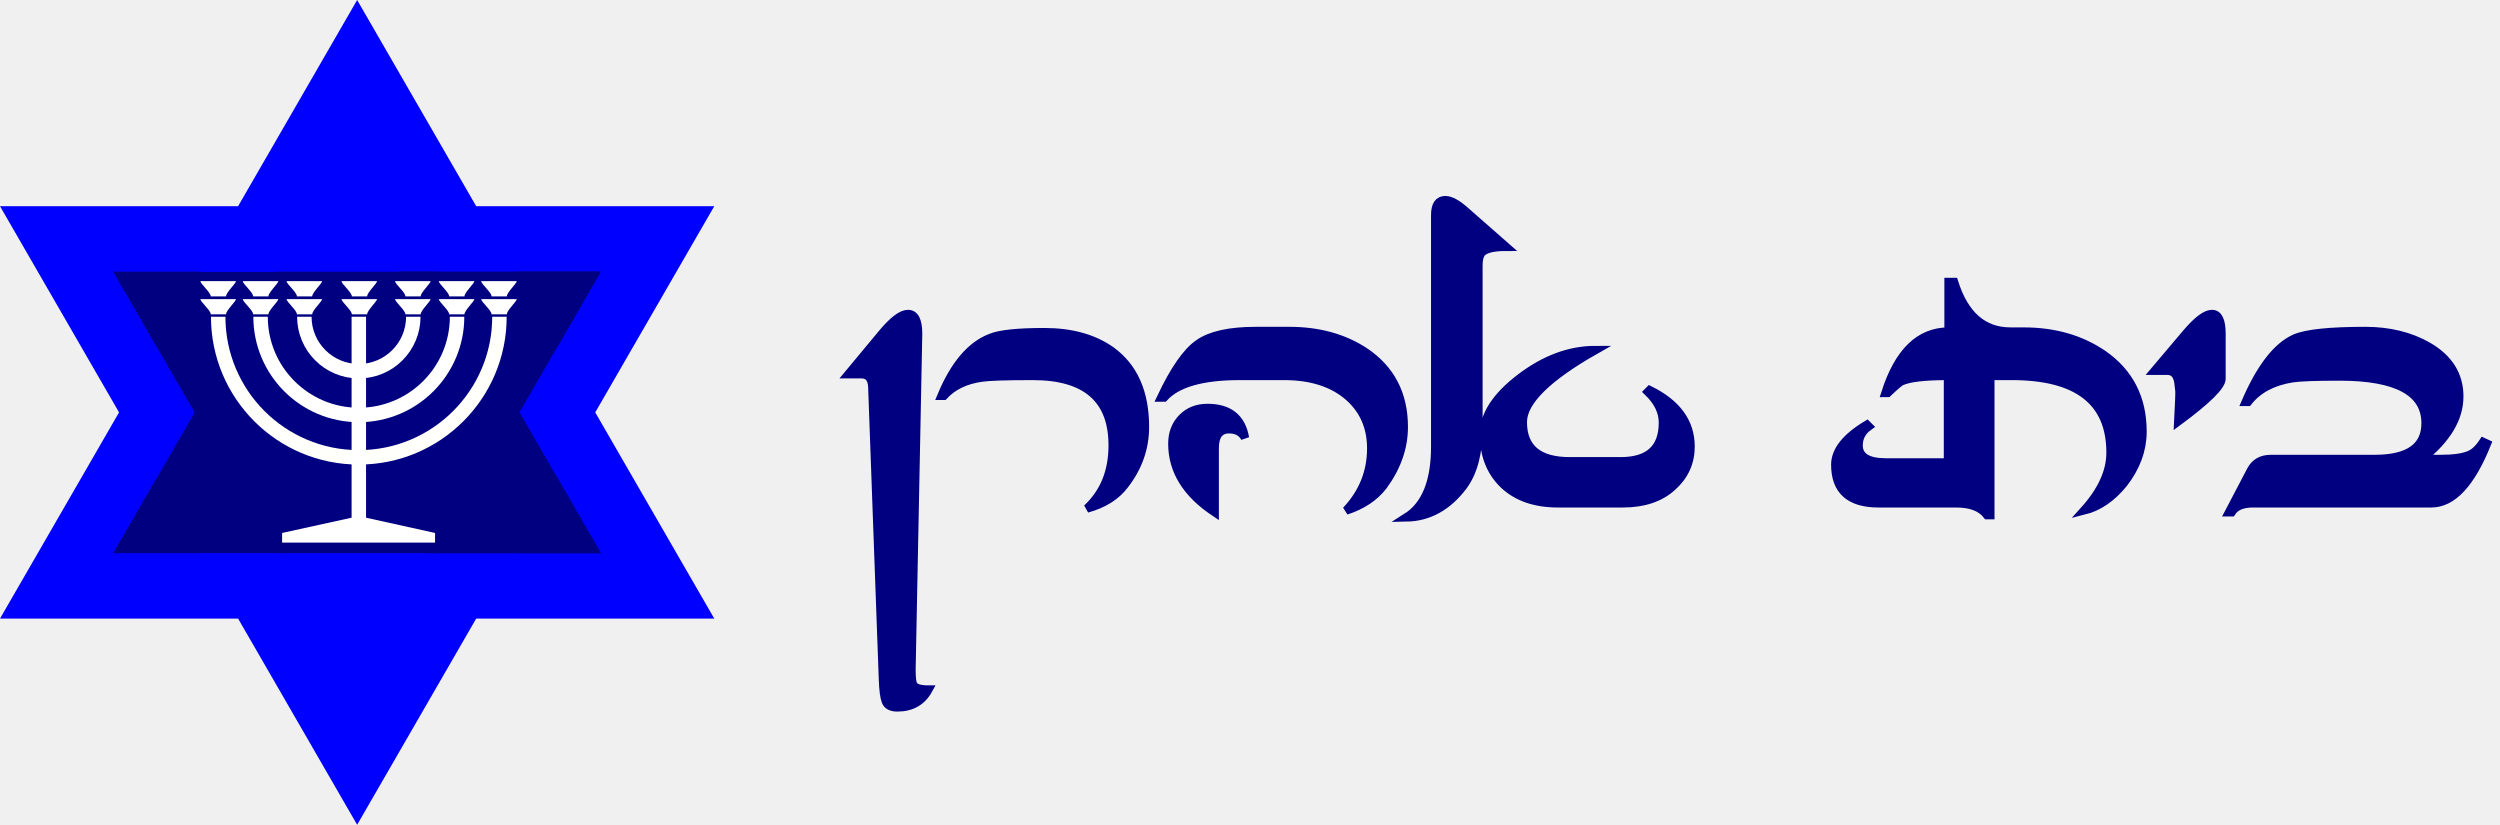
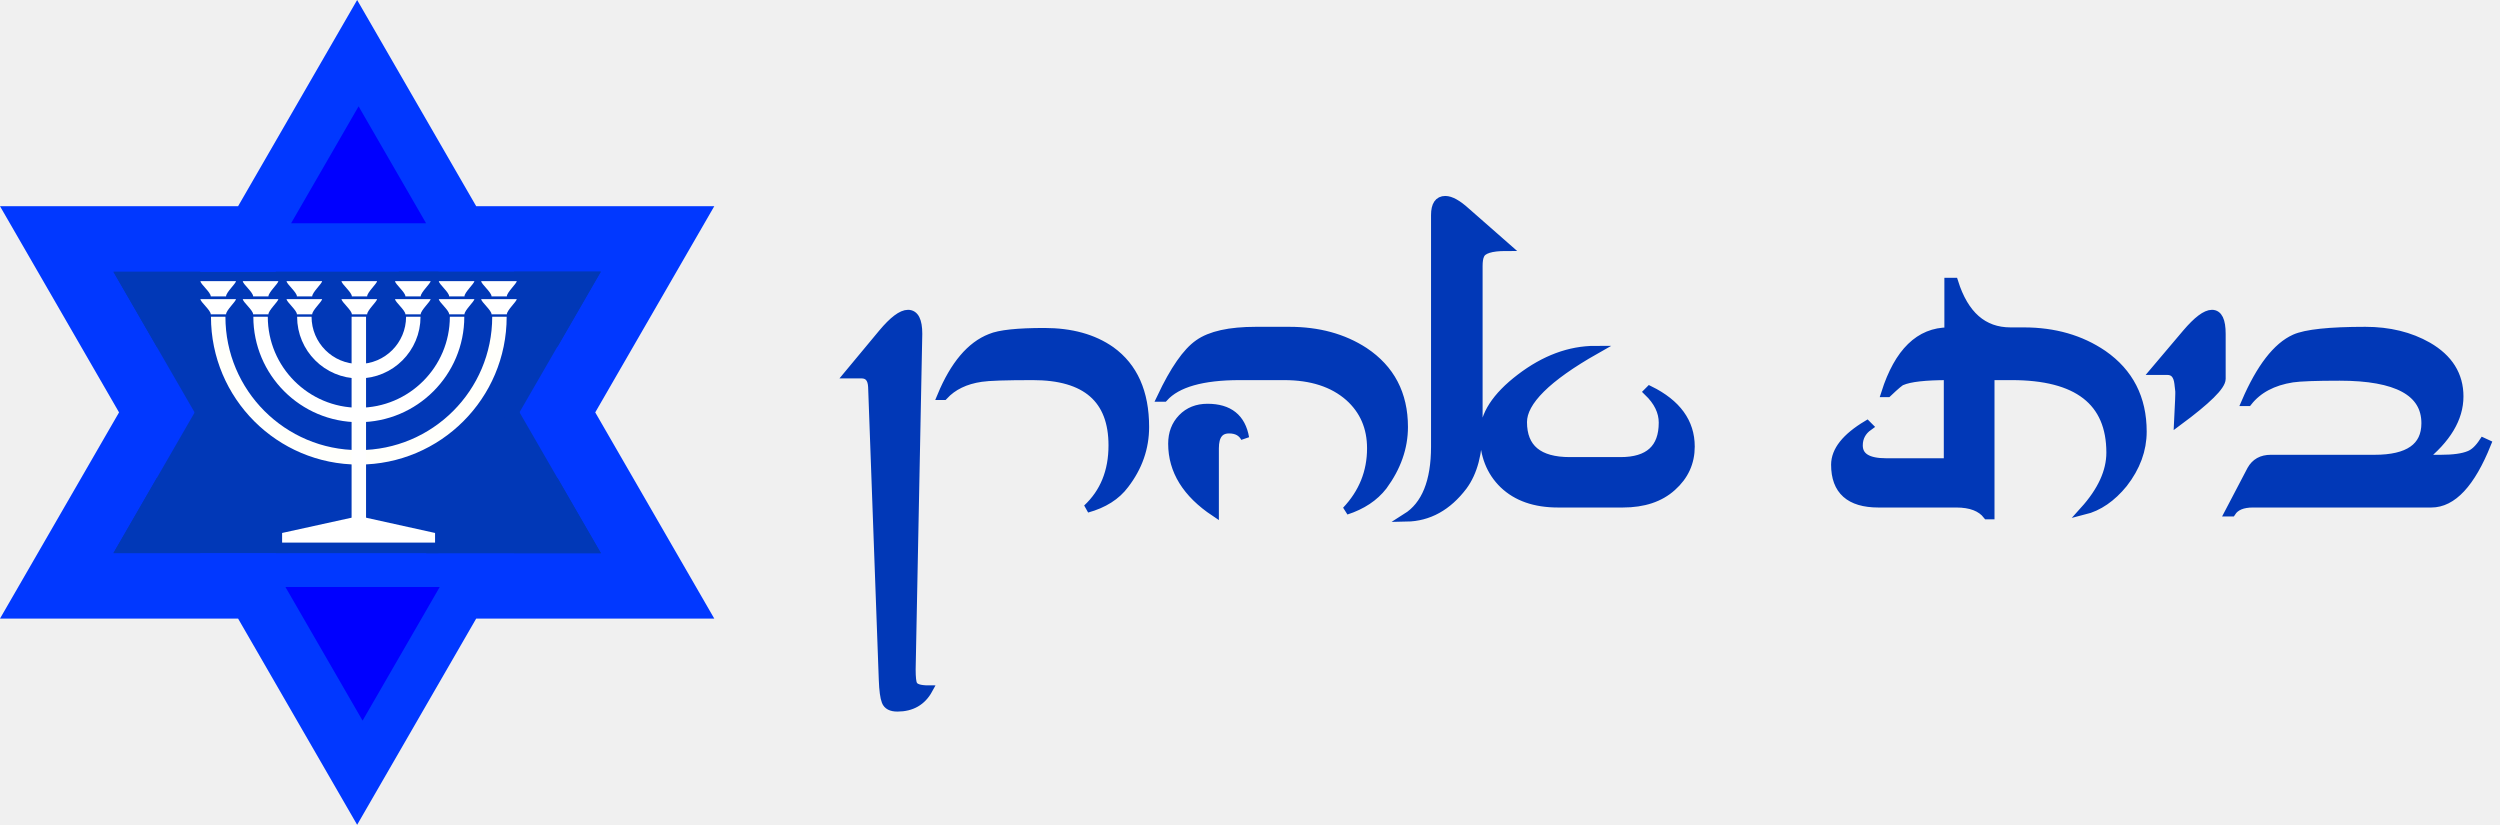
<svg xmlns="http://www.w3.org/2000/svg" width="2100" height="692.82" version="1.1" id="svg1" xml:space="preserve">
  <defs id="defs1" />
-   <path d="M 47.631,492.115 552.369,492.115 300,55 Z M 300,637.82 552.369,200.705 47.631,200.705 Z" fill="none" stroke="#0000ff" stroke-width="55" id="path1" style="fill:#000080;fill-opacity:1" />
-   <path style="fill:#000080;fill-opacity:1;stroke:none;stroke-width:22;paint-order:stroke fill markers" id="path2" d="m 20.116,170.797 -42.446,-73.518 -42.446,-73.518 84.892,-3e-6 84.892,-2e-6 -42.446,73.518 z" transform="translate(160.1233,204.6902)" />
-   <path style="fill:#000080;fill-opacity:1;stroke:none;stroke-width:22;paint-order:stroke fill markers" id="path3" d="m 172.931,505.897 -73.362,0 -73.362,0 36.681,-63.533 36.681,-63.533 36.681,63.533 z" transform="translate(69.10814,-41.3129)" />
-   <path style="fill:#000080;fill-opacity:1;stroke:none;stroke-width:22;paint-order:stroke fill markers" id="path2-3" d="m 20.116,170.797 -42.446,-73.518 -42.446,-73.518 84.892,-3e-6 84.892,-2e-6 -42.446,73.518 z" transform="translate(399.6039,204.3877)" />
-   <path style="fill:#000080;fill-opacity:1;stroke:none;stroke-width:22;paint-order:stroke fill markers" id="path3-5" d="m 172.931,505.897 -73.362,0 -73.362,0 36.681,-63.533 36.681,-63.533 36.681,63.533 z" transform="translate(331.8109,-41.17169)" />
+   <path d="M 47.631,492.115 552.369,492.115 300,55 Z M 300,637.82 552.369,200.705 47.631,200.705 Z" fill="none" stroke="#0000ff" stroke-width="55" id="path1" style="fill:#0138b7;fill-opacity:1;stroke:#0138ff;stroke-opacity:1" />
+   <path style="fill:#0138b7;fill-opacity:1;stroke:none;stroke-width:22;paint-order:stroke fill markers" id="path2" d="m 20.116,170.797 -42.446,-73.518 -42.446,-73.518 84.892,-3e-6 84.892,-2e-6 -42.446,73.518 z" transform="translate(160.1233,204.6902)" />
+   <path style="fill:#0138b7;fill-opacity:1;stroke:none;stroke-width:22;paint-order:stroke fill markers" id="path3" d="m 172.931,505.897 -73.362,0 -73.362,0 36.681,-63.533 36.681,-63.533 36.681,63.533 z" transform="translate(69.10814,-41.3129)" />
+   <path style="fill:#0138b7;fill-opacity:1;stroke:none;stroke-width:22;paint-order:stroke fill markers" id="path2-3" d="m 20.116,170.797 -42.446,-73.518 -42.446,-73.518 84.892,-3e-6 84.892,-2e-6 -42.446,73.518 z" transform="translate(399.6039,204.3877)" />
+   <path style="fill:#0138b7;fill-opacity:1;stroke:none;stroke-width:22;paint-order:stroke fill markers" id="path3-5" d="m 172.931,505.897 -73.362,0 -73.362,0 36.681,-63.533 36.681,-63.533 36.681,63.533 z" transform="translate(331.8109,-41.17169)" />
  <path style="fill:#0000ff;fill-opacity:1;stroke:none;stroke-width:22;paint-order:stroke fill markers" id="path4" d="m 304.355,217.643 -56.687,0 -56.687,0 28.344,-49.093 28.344,-49.093 28.344,49.093 z" transform="translate(53.54988,-30.12181)" />
  <path style="fill:#0000ff;fill-opacity:1;stroke:none;stroke-width:22;paint-order:stroke fill markers" id="path5" d="m -87.019,74.011 -32.41,-56.136 -32.41,-56.136 64.82,-2e-6 64.82,-10e-7 -32.41,56.136 z" transform="translate(391.5835,531.3152)" />
  <g id="g5" transform="matrix(0.6880485,0,0,0.6880485,168.3614,236.1761)">
    <g id="g2" style="fill:#ffffff;fill-opacity:1">
      <path d="M 12.628,18.573 C 12.628,13.621 0,3.509 0,0 c 3.793,0 38.342,0 43.352,0 0,2.89 -12.064,13.623 -12.064,18.573 -1.885,0 -18.66,0 -18.66,0 z" id="path1-3" style="fill:#ffffff;fill-opacity:1" />
      <path d="M 12.628,40.501 C 12.628,35.549 0,25.438 0,21.928 c 3.793,0 38.342,0 43.352,0 0,2.89 -12.064,13.621 -12.064,18.573 -1.885,0 -18.66,0 -18.66,0 z" id="path2-7" style="fill:#ffffff;fill-opacity:1" />
    </g>
    <g id="g4" style="fill:#ffffff;fill-opacity:1">
      <path d="M 64.359,18.573 C 64.359,13.621 51.731,3.509 51.731,0 c 3.793,0 38.343,0 43.352,0 0,2.89 -12.064,13.623 -12.064,18.573 -1.885,0 -18.66,0 -18.66,0 z" id="path3-9" style="fill:#ffffff;fill-opacity:1" />
      <path d="m 64.359,40.501 c 0,-4.952 -12.628,-15.063 -12.628,-18.573 3.793,0 38.343,0 43.352,0 0,2.89 -12.064,13.621 -12.064,18.573 -1.885,0 -18.66,0 -18.66,0 z" id="path4-5" style="fill:#ffffff;fill-opacity:1" />
    </g>
    <g id="g6" style="fill:#ffffff;fill-opacity:1">
      <path d="m 117.795,18.573 c 0,-4.952 -12.629,-15.064 -12.629,-18.573 3.793,0 38.343,0 43.353,0 0,2.89 -12.064,13.623 -12.064,18.573 -1.885,0 -18.66,0 -18.66,0 z" id="path5-6" style="fill:#ffffff;fill-opacity:1" />
      <path d="m 117.795,40.501 c 0,-4.952 -12.629,-15.063 -12.629,-18.573 3.793,0 38.343,0 43.353,0 0,2.89 -12.064,13.621 -12.064,18.573 -1.885,0 -18.66,0 -18.66,0 z" id="path6" style="fill:#ffffff;fill-opacity:1" />
    </g>
    <g id="g8" style="fill:#ffffff;fill-opacity:1">
      <path d="M 250.25,18.573 C 250.25,13.621 237.62,3.509 237.62,0 c 3.794,0 38.344,0 43.354,0 0,2.89 -12.064,13.623 -12.064,18.573 -1.885,0 -18.66,0 -18.66,0 z" id="path7" style="fill:#ffffff;fill-opacity:1" />
      <path d="m 250.25,40.501 c 0,-4.952 -12.63,-15.063 -12.63,-18.573 3.794,0 38.344,0 43.354,0 0,2.89 -12.064,13.621 -12.064,18.573 -1.885,0 -18.66,0 -18.66,0 z" id="path8" style="fill:#ffffff;fill-opacity:1" />
    </g>
    <g id="g10" style="fill:#ffffff;fill-opacity:1">
      <path d="m 184.876,18.573 c 0,-4.952 -12.63,-15.064 -12.63,-18.573 3.794,0 38.344,0 43.354,0 0,2.89 -12.064,13.623 -12.064,18.573 -1.884,0 -18.66,0 -18.66,0 z" id="path9" style="fill:#ffffff;fill-opacity:1" />
      <path d="m 184.876,40.501 c 0,-4.952 -12.63,-15.063 -12.63,-18.573 3.794,0 38.344,0 43.354,0 0,2.89 -12.064,13.621 -12.064,18.573 -1.884,0 -18.66,0 -18.66,0 z" id="path10" style="fill:#ffffff;fill-opacity:1" />
    </g>
    <g id="g12" style="fill:#ffffff;fill-opacity:1">
      <path d="m 303.686,18.573 c 0,-4.952 -12.63,-15.064 -12.63,-18.573 3.794,0 38.344,0 43.354,0 0,2.89 -12.064,13.623 -12.064,18.573 -1.885,0 -18.66,0 -18.66,0 z" id="path11" style="fill:#ffffff;fill-opacity:1" />
      <path d="m 303.686,40.501 c 0,-4.952 -12.63,-15.063 -12.63,-18.573 3.794,0 38.344,0 43.354,0 0,2.89 -12.064,13.621 -12.064,18.573 -1.885,0 -18.66,0 -18.66,0 z" id="path12" style="fill:#ffffff;fill-opacity:1" />
    </g>
    <g id="g14" style="fill:#ffffff;fill-opacity:1">
      <path d="m 355.416,18.573 c 0,-4.952 -12.63,-15.064 -12.63,-18.573 3.795,0 38.344,0 43.354,0 0,2.89 -12.064,13.623 -12.064,18.573 -1.885,0 -18.66,0 -18.66,0 z" id="path13" style="fill:#ffffff;fill-opacity:1" />
      <path d="m 355.416,40.501 c 0,-4.952 -12.63,-15.063 -12.63,-18.573 3.795,0 38.344,0 43.354,0 0,2.89 -12.064,13.621 -12.064,18.573 -1.885,0 -18.66,0 -18.66,0 z" id="path14" style="fill:#ffffff;fill-opacity:1" />
    </g>
    <path fill="none" stroke="#000000" stroke-width="17.648" d="m 21.688,43.414 c 0,94.816 76.863,171.676 171.68,171.676 94.815,0 171.683,-76.86 171.683,-171.676" id="path15" style="stroke:#fffffb;stroke-opacity:1" />
    <path fill="none" stroke="#000000" stroke-width="17.648" d="m 73.419,43.414 c 0,66.247 53.703,119.948 119.949,119.948 66.247,0 119.95,-53.702 119.95,-119.948" id="path16" style="stroke:#ffffff;stroke-opacity:1" />
    <path fill="none" stroke="#000000" stroke-width="17.648" d="m 126.855,43.414 c 0,36.734 29.778,66.512 66.513,66.512 36.735,0 66.514,-29.778 66.514,-66.512" id="path17" style="stroke:#ffffff;stroke-opacity:1" />
    <line fill="none" stroke="#000000" stroke-width="17.648" x1="193.368" y1="43.414" x2="193.368" y2="310.926" id="line17" style="stroke:#ffffff;stroke-opacity:1" />
    <polygon points="286.446,307.414 286.446,319.182 99.716,319.182 99.716,307.414 193.342,286.824 " id="polygon17" style="fill:#ffffff;fill-opacity:1" />
  </g>
-   <path style="font-size:495.849px;line-height:1.25;font-family:IshmaelZY;-inkscape-font-specification:IshmaelZY;text-align:center;text-anchor:middle;fill:#000080;stroke:#000080;stroke-width:7;stroke-opacity:1" d="m 1872.353,430.317 18.643,-35.591 q 5.084,-9.2 16.464,-9.2 h 87.161 q 42.854,0 42.854,-30.022 0,-39.222 -72.15,-39.222 -29.78,0 -39.707,1.453 -24.696,3.874 -37.285,19.853 h -1.937 q 18.643,-43.096 41.159,-53.265 14.043,-6.295 59.318,-6.295 30.022,0 52.539,12.832 26.39,15.253 26.39,42.128 0,27.601 -31.475,52.539 h 15.979 q 15.979,0 23.969,-3.39 6.053,-2.421 11.621,-10.895 l 3.147,1.453 q -20.095,50.118 -46.728,50.118 h -149.868 q -13.074,0 -17.916,7.506 z m -62.465,-118.878 26.633,-31.475 q 13.8,-16.222 21.548,-16.222 7.99,0 7.99,16.706 v 37.77 q 0,8.958 -36.317,35.833 1.211,-23.485 0.969,-25.664 l -0.726,-6.295 q -1.211,-10.653 -9.443,-10.653 z m -268.262,78.929 q 0,-17.674 26.633,-33.654 l 1.453,1.453 q -8.474,6.053 -8.474,15.98 0,14.285 23.001,14.285 h 52.054 v -72.634 q -28.569,0 -38.738,4.358 -1.937,0.484 -11.864,9.927 h -1.937 q 16.464,-51.57 53.023,-51.57 v -41.644 h 4.6 q 13.074,41.644 47.454,41.644 h 11.137 q 38.496,0 66.581,19.127 33.17,23.001 33.17,64.886 0,23.001 -15.979,43.58 -14.769,18.159 -33.17,22.759 22.274,-24.696 22.274,-48.665 0,-64.402 -83.045,-64.402 h -17.916 v 116.941 h -2.663 q -7.748,-9.927 -25.906,-9.927 h -65.371 q -36.317,0 -36.317,-32.443 z m -360.265,44.307 q 24.211,-15.253 24.211,-59.56 V 180.698 q 0,-12.59 8.474,-12.59 6.779,0 17.432,9.685 l 33.654,29.538 q -19.127,0 -21.79,7.021 -1.453,2.905 -1.453,9.2 v 136.068 q 0,31.233 -12.832,48.665 -19.611,25.906 -47.696,26.39 z m 65.129,-69.971 q 0,-23.969 30.506,-47.212 30.748,-23.485 63.192,-23.485 -61.013,34.622 -61.013,60.528 0,32.927 39.465,32.927 h 42.612 q 35.591,0 35.591,-32.443 0,-13.8 -12.59,-25.906 l 1.453,-1.453 q 34.38,16.948 34.38,47.454 0,20.095 -15.495,33.896 -15.253,13.8 -41.401,13.8 h -54.476 q -29.054,0 -45.76,-15.98 -16.464,-15.98 -16.464,-42.128 z M 975.322,333.956 q 16.464,-34.864 31.475,-45.275 15.011,-10.653 48.181,-10.653 h 28.085 q 36.559,0 62.95,17.19 33.17,22.032 33.17,63.434 0,25.906 -17.432,49.633 -10.895,14.043 -30.991,20.58 21.064,-22.274 21.064,-52.297 0,-26.39 -18.643,-43.096 -20.096,-17.674 -54.476,-17.674 h -37.285 q -47.212,0 -63.676,18.159 z m 9.442,38.738 q 0,-13.074 8.232,-21.548 8.232,-8.474 21.306,-8.474 27.117,0 31.475,25.18 -3.874,-7.263 -13.316,-7.263 -12.106,0 -12.106,15.98 v 53.749 Q 984.764,406.59 984.764,372.694 Z M 790.831,332.504 q 16.222,-38.98 41.159,-48.665 11.379,-4.842 45.275,-4.842 33.896,0 55.928,15.495 28.569,20.58 28.569,64.16 0,26.39 -16.948,48.423 -10.653,14.285 -31.717,20.095 21.548,-20.095 21.548,-53.023 0,-58.349 -67.066,-58.349 -34.138,0 -43.338,1.453 -20.095,2.905 -31.475,15.253 z m -78.203,-18.159 28.569,-34.38 q 13.558,-16.222 21.548,-16.222 8.474,0 8.474,16.706 l -5.569,281.82 q 0,10.411 1.453,12.832 1.937,4.116 12.832,4.116 -8.232,15.011 -26.148,15.011 -7.748,0 -9.685,-5.084 -1.937,-4.842 -2.421,-18.159 l -8.958,-245.988 q -0.484,-10.653 -9.2,-10.653 z" id="text1" aria-label="בית אהרן" />
+   <path style="font-size:495.849px;line-height:1.25;font-family:IshmaelZY;-inkscape-font-specification:IshmaelZY;text-align:center;text-anchor:middle;fill:#0138b7;stroke:#0138b7;stroke-width:7;stroke-opacity:1;fill-opacity:1" d="m 1872.353,430.317 18.643,-35.591 q 5.084,-9.2 16.464,-9.2 h 87.161 q 42.854,0 42.854,-30.022 0,-39.222 -72.15,-39.222 -29.78,0 -39.707,1.453 -24.696,3.874 -37.285,19.853 h -1.937 q 18.643,-43.096 41.159,-53.265 14.043,-6.295 59.318,-6.295 30.022,0 52.539,12.832 26.39,15.253 26.39,42.128 0,27.601 -31.475,52.539 h 15.979 q 15.979,0 23.969,-3.39 6.053,-2.421 11.621,-10.895 l 3.147,1.453 q -20.095,50.118 -46.728,50.118 h -149.868 q -13.074,0 -17.916,7.506 z m -62.465,-118.878 26.633,-31.475 q 13.8,-16.222 21.548,-16.222 7.99,0 7.99,16.706 v 37.77 q 0,8.958 -36.317,35.833 1.211,-23.485 0.969,-25.664 l -0.726,-6.295 q -1.211,-10.653 -9.443,-10.653 z m -268.262,78.929 q 0,-17.674 26.633,-33.654 l 1.453,1.453 q -8.474,6.053 -8.474,15.98 0,14.285 23.001,14.285 h 52.054 v -72.634 q -28.569,0 -38.738,4.358 -1.937,0.484 -11.864,9.927 h -1.937 q 16.464,-51.57 53.023,-51.57 v -41.644 h 4.6 q 13.074,41.644 47.454,41.644 h 11.137 q 38.496,0 66.581,19.127 33.17,23.001 33.17,64.886 0,23.001 -15.979,43.58 -14.769,18.159 -33.17,22.759 22.274,-24.696 22.274,-48.665 0,-64.402 -83.045,-64.402 h -17.916 v 116.941 h -2.663 q -7.748,-9.927 -25.906,-9.927 h -65.371 q -36.317,0 -36.317,-32.443 z m -360.265,44.307 q 24.211,-15.253 24.211,-59.56 V 180.698 q 0,-12.59 8.474,-12.59 6.779,0 17.432,9.685 l 33.654,29.538 q -19.127,0 -21.79,7.021 -1.453,2.905 -1.453,9.2 v 136.068 q 0,31.233 -12.832,48.665 -19.611,25.906 -47.696,26.39 z m 65.129,-69.971 q 0,-23.969 30.506,-47.212 30.748,-23.485 63.192,-23.485 -61.013,34.622 -61.013,60.528 0,32.927 39.465,32.927 h 42.612 q 35.591,0 35.591,-32.443 0,-13.8 -12.59,-25.906 l 1.453,-1.453 q 34.38,16.948 34.38,47.454 0,20.095 -15.495,33.896 -15.253,13.8 -41.401,13.8 h -54.476 q -29.054,0 -45.76,-15.98 -16.464,-15.98 -16.464,-42.128 z M 975.322,333.956 q 16.464,-34.864 31.475,-45.275 15.011,-10.653 48.181,-10.653 h 28.085 q 36.559,0 62.95,17.19 33.17,22.032 33.17,63.434 0,25.906 -17.432,49.633 -10.895,14.043 -30.991,20.58 21.064,-22.274 21.064,-52.297 0,-26.39 -18.643,-43.096 -20.096,-17.674 -54.476,-17.674 h -37.285 q -47.212,0 -63.676,18.159 z m 9.442,38.738 q 0,-13.074 8.232,-21.548 8.232,-8.474 21.306,-8.474 27.117,0 31.475,25.18 -3.874,-7.263 -13.316,-7.263 -12.106,0 -12.106,15.98 v 53.749 Q 984.764,406.59 984.764,372.694 Z M 790.831,332.504 q 16.222,-38.98 41.159,-48.665 11.379,-4.842 45.275,-4.842 33.896,0 55.928,15.495 28.569,20.58 28.569,64.16 0,26.39 -16.948,48.423 -10.653,14.285 -31.717,20.095 21.548,-20.095 21.548,-53.023 0,-58.349 -67.066,-58.349 -34.138,0 -43.338,1.453 -20.095,2.905 -31.475,15.253 z m -78.203,-18.159 28.569,-34.38 q 13.558,-16.222 21.548,-16.222 8.474,0 8.474,16.706 l -5.569,281.82 q 0,10.411 1.453,12.832 1.937,4.116 12.832,4.116 -8.232,15.011 -26.148,15.011 -7.748,0 -9.685,-5.084 -1.937,-4.842 -2.421,-18.159 l -8.958,-245.988 q -0.484,-10.653 -9.2,-10.653 z" id="text1" aria-label="בית אהרן" />
</svg>
